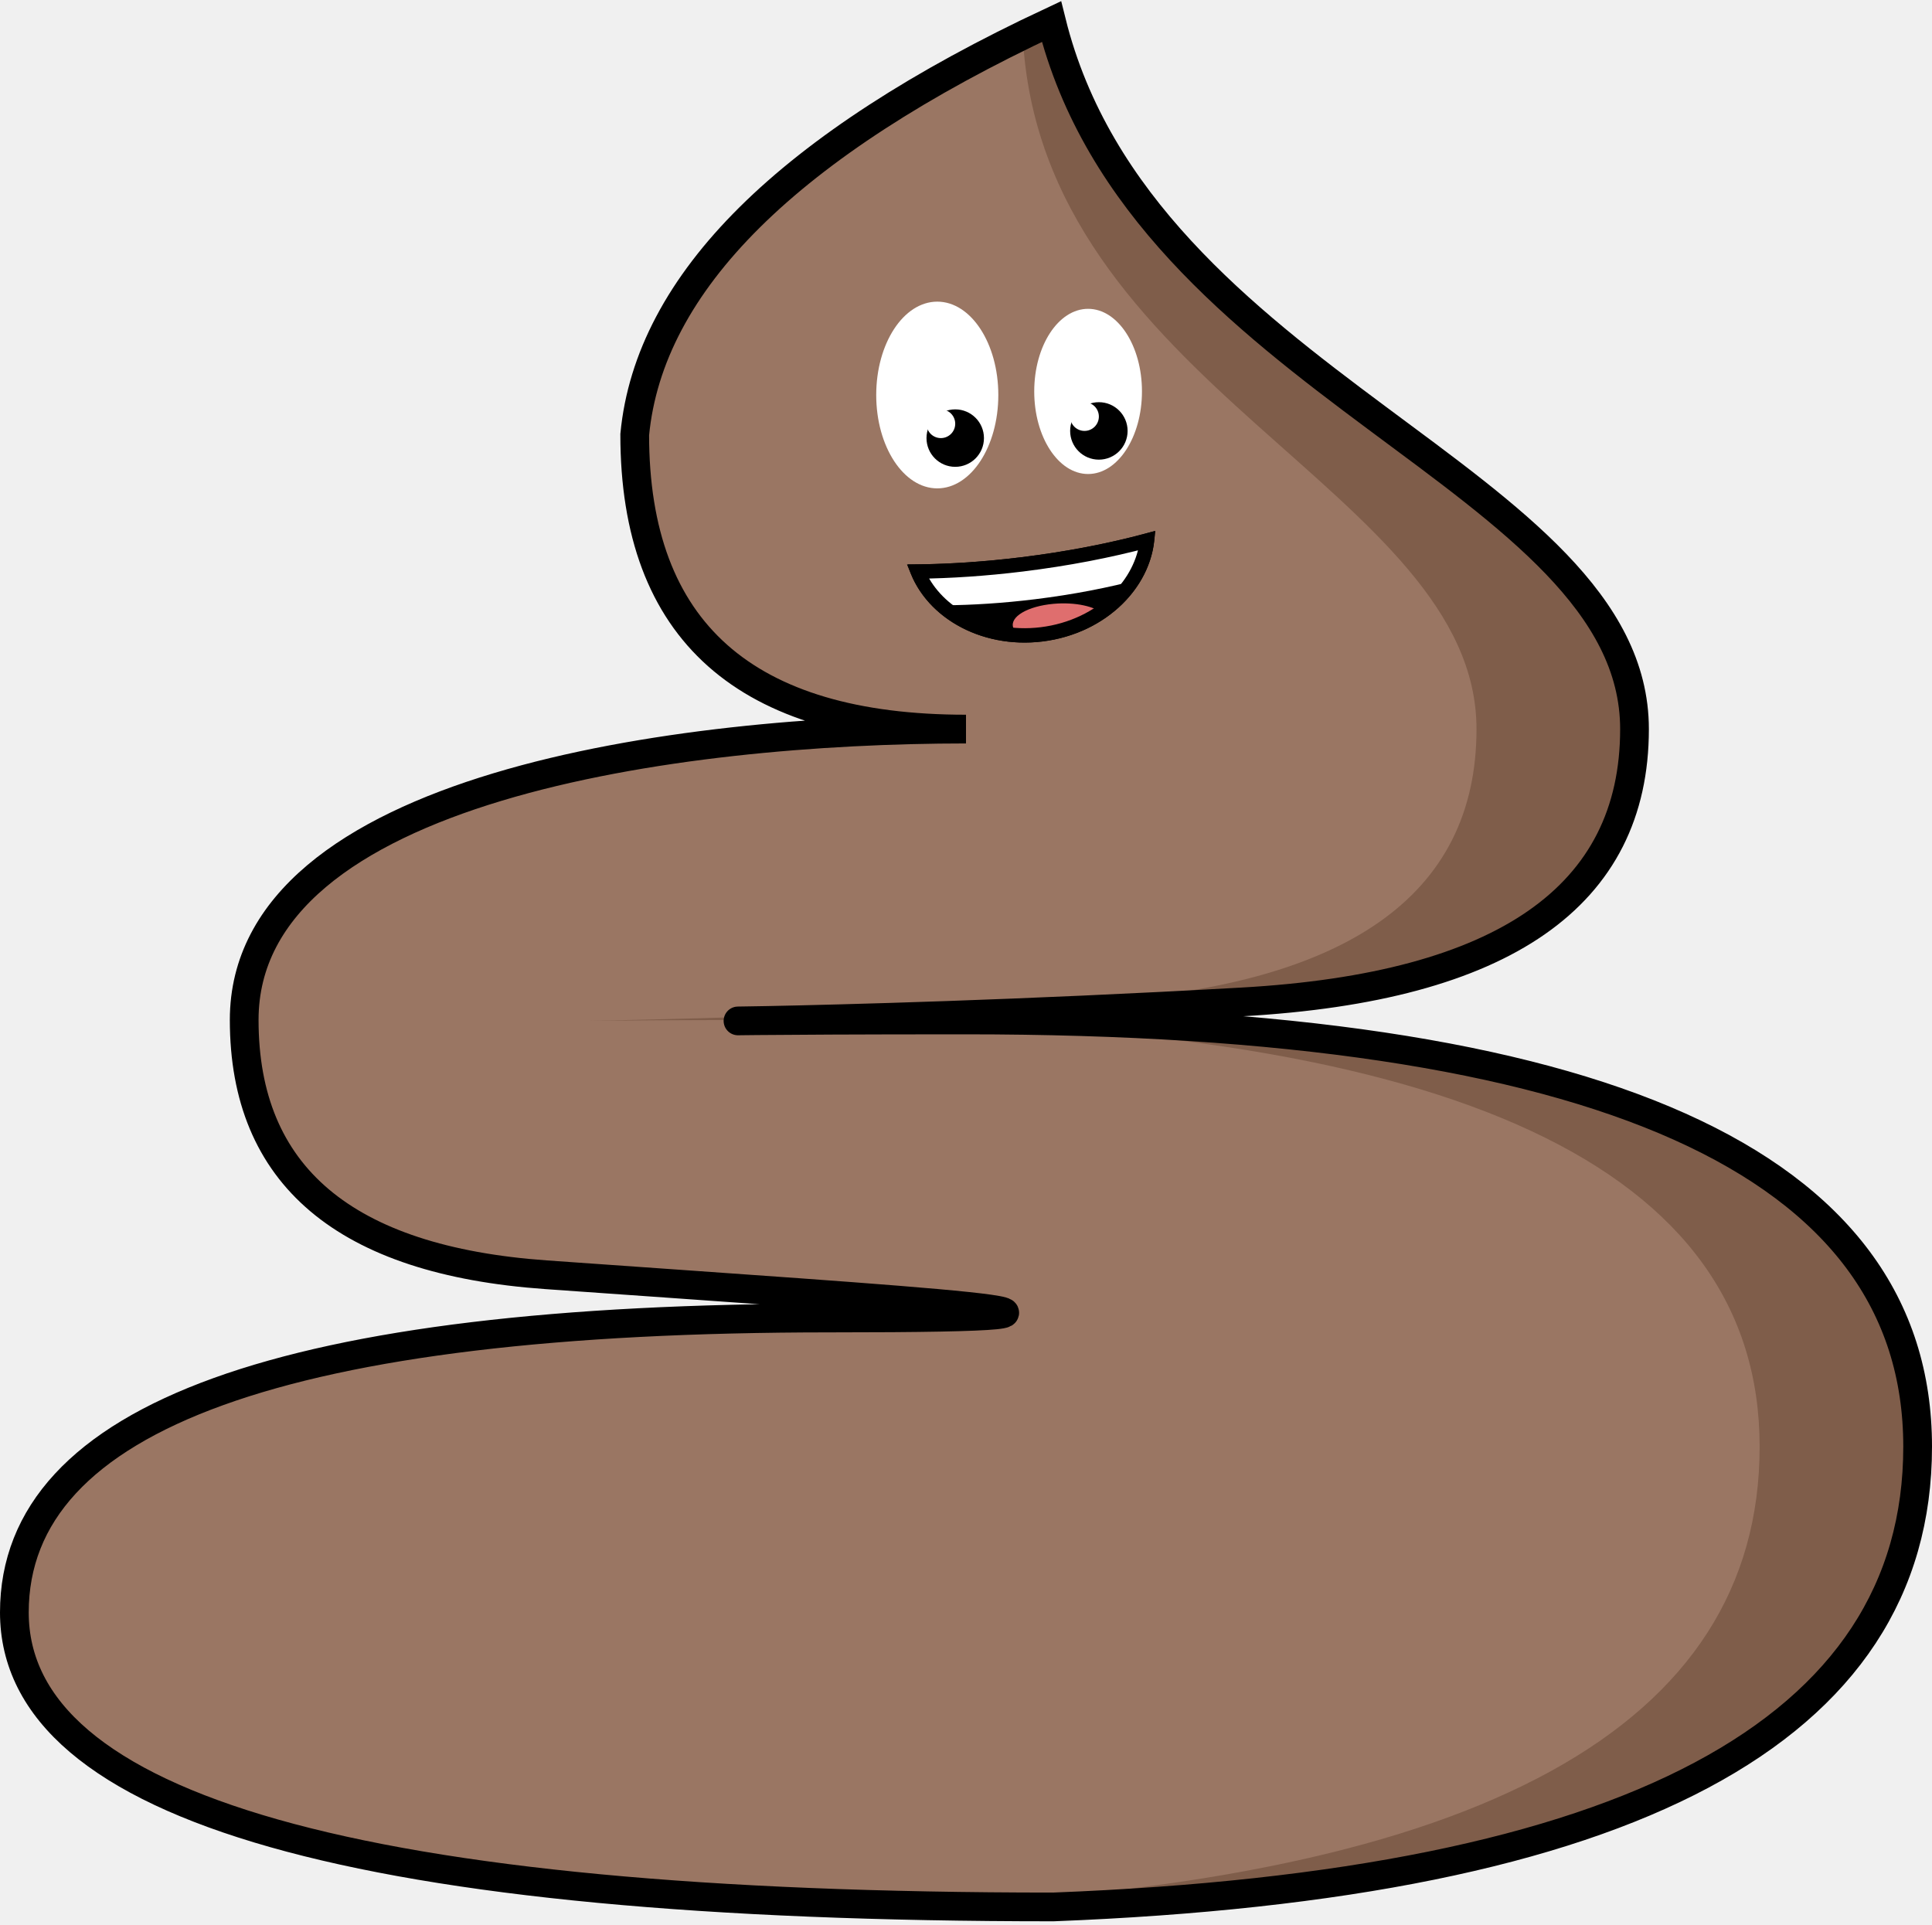
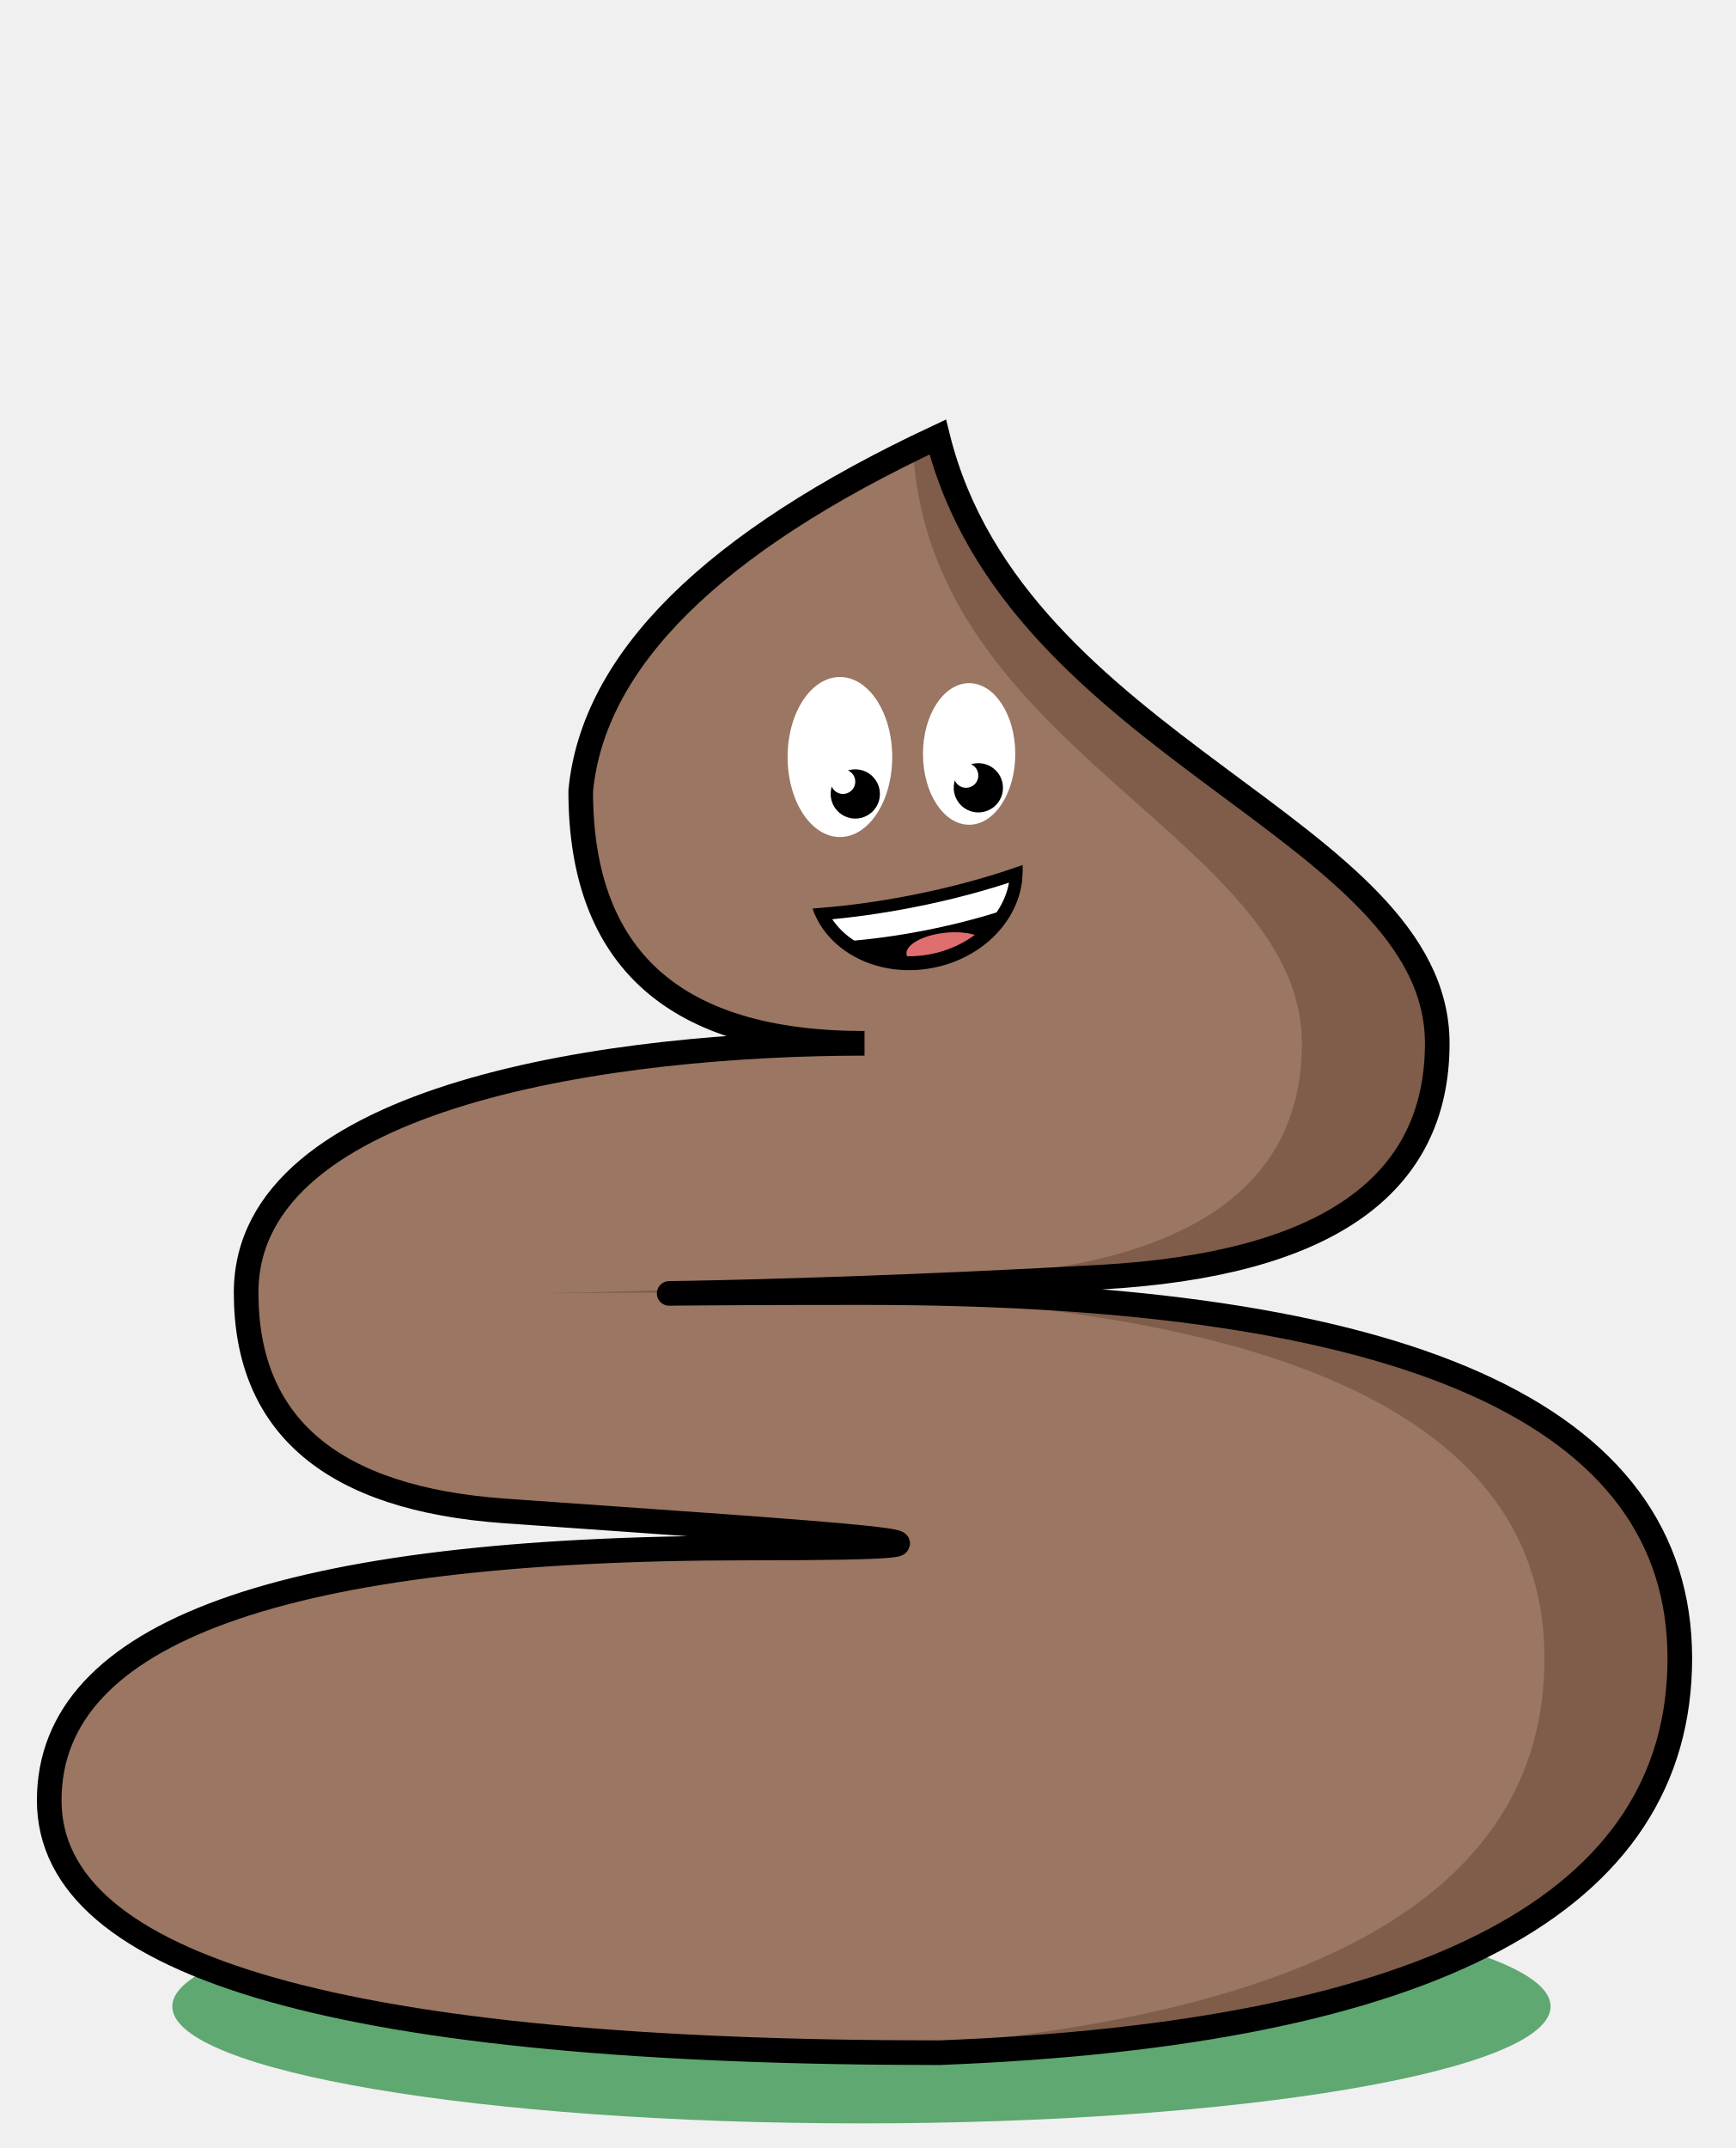
- <svg xmlns="http://www.w3.org/2000/svg" width="269px" height="268px" viewBox="0 0 269 268" version="1.1">
+ <svg xmlns="http://www.w3.org/2000/svg" width="282px" height="349px" viewBox="0 0 282 349" version="1.1">
  <g id="Page-1" stroke="none" stroke-width="1" fill="none" fill-rule="evenodd">
-     <g id="iPhone-8" transform="translate(-53, -229)">
-       <g id="Group-4-Copy" transform="translate(55, 232)">
-         <g id="Group-2">
-           <path d="M132.5,139.016 C220.833,139.016 265,158.821 265,198.433 C265,238.045 224.883,259.405 144.648,262.516 C48.216,262.516 0,248.849 0,221.516 C0,194.182 37.862,180.516 113.587,180.516 C165.485,180.516 125.767,178.175 74,174.491 C46,172.499 32,160.674 32,139.016 C32,106.528 92.558,98.516 132.5,98.516 C101.75,98.516 86.375,84.849 86.375,57.516 C88.396,36.329 107.738,17.157 144.401,2.98427949e-12 C156.995,50.731 225.579,63.616 225.579,98.516 C225.579,121.782 207.372,134.445 170.957,136.503 C108.654,140.026 70.097,139.016 132.5,139.016 Z" id="Path-3-Copy-2" fill="#9A7663" />
-           <path d="M132.5,139.016 C220.833,139.016 265,158.821 265,198.433 C265,238.045 224.883,259.405 144.648,262.516 C138.437,262.516 132.426,262.459 126.615,262.345 C204.207,258.689 243,237.385 243,198.433 C243,159.657 200.678,139.86 116.034,139.042 C120.453,139.027 125.914,139.016 132.5,139.016 Z M144.401,-6.53699317e-13 C156.995,50.731 225.579,63.616 225.579,98.516 C225.579,121.782 207.372,134.445 170.957,136.503 C142.713,138.1 119.349,138.766 108.059,139.016 C92.13,139.023 83.311,139.096 80.132,139.131 L80.092,139.131 L80.188,139.13 C86.509,139.029 113.094,138.496 147.095,136.608 L148.957,136.503 C185.372,134.445 203.579,121.782 203.579,98.516 C203.579,65.293 142.793,50.733 140.401,1.914 C141.711,1.272 143.044,0.635 144.401,-6.53699317e-13 Z" id="Combined-Shape" fill="#7F5D4A" />
-           <path d="M132.5,139.016 C220.833,139.016 265,158.821 265,198.433 C265,238.045 224.883,259.405 144.648,262.516 C48.216,262.516 0,248.849 0,221.516 C0,194.182 37.862,180.516 113.587,180.516 C165.485,180.516 125.767,178.175 74,174.491 C46,172.499 32,160.674 32,139.016 C32,106.528 92.558,98.516 132.5,98.516 C101.75,98.516 86.375,84.849 86.375,57.516 C88.396,36.329 107.738,17.157 144.401,2.98427949e-12 C156.995,50.731 225.579,63.616 225.579,98.516 C225.579,121.782 207.372,134.445 170.957,136.503 C108.654,140.026 70.097,139.016 132.5,139.016 Z" id="Path-3-Copy-2" stroke="#000000" stroke-width="4" stroke-linecap="round" />
-         </g>
-         <g id="Group-3" transform="translate(120, 39)">
-           <ellipse id="Oval" fill="#FFFFFF" cx="8.5" cy="13" rx="8.5" ry="13" />
-           <circle id="Oval" fill="#000000" cx="11" cy="19" r="4" />
-           <circle id="Oval" fill="#FFFFFF" cx="9" cy="17" r="2" />
-           <ellipse id="Oval-Copy" fill="#FFFFFF" cx="29.5" cy="12.5" rx="7.5" ry="11.5" />
-           <circle id="Oval-Copy-3" fill="#000000" cx="31" cy="18" r="4" />
-           <circle id="Oval" fill="#FFFFFF" cx="29" cy="16" r="2" />
-           <path d="M39.732,34 C38.78,41.514 31.355,47.362 22.336,47.362 C13.487,47.362 6.173,41.733 5,34.425 C9.856,35.028 15.21,35.362 20.836,35.362 C27.463,35.362 33.714,34.898 39.218,34.078 Z" id="Combined-Shape-Copy-2" fill="#000000" transform="translate(22.36626, 40.6808) rotate(-7) translate(-22.36626, -40.6808) " />
-           <path d="M37.949,33.26 C37.956,35.131 37.567,36.945 36.847,38.623 C32.402,39.814 27.416,40.785 22.117,41.435 C17.677,41.98 13.396,42.254 9.419,42.282 C8.294,40.871 7.444,39.25 6.95,37.476 C11.362,37.518 16.187,37.249 21.216,36.632 C27.14,35.904 32.674,34.776 37.498,33.39 L37.949,33.26 Z" id="Combined-Shape" fill="#FFFFFF" />
-           <path d="M24.646,42.087 C27.674,41.761 30.52,42.347 31.65,43.434 C28.89,44.59 25.611,45.462 22.048,45.899 C21.197,46.004 20.355,46.08 19.527,46.13 C19.322,45.931 19.175,45.716 19.095,45.487 C18.571,43.996 21.057,42.473 24.646,42.087 Z" id="Combined-Shape" fill="#DF6E6E" transform="translate(25.33774, 44.06354) rotate(1) translate(-25.33774, -44.06354) " />
-           <path d="M38.498,35.193 C33.163,35.941 27.17,36.362 20.836,36.362 C15.701,36.362 10.791,36.085 6.275,35.582 C7.075,38.465 8.926,40.996 11.448,42.878 C14.362,45.052 18.171,46.362 22.336,46.362 C26.586,46.362 30.465,44.998 33.401,42.743 C35.943,40.791 37.777,38.168 38.498,35.193 Z" id="Combined-Shape" stroke="#000000" stroke-width="2" transform="translate(22.36626, 40.6808) rotate(-7) translate(-22.36626, -40.6808) " />
+     <ellipse id="Oval-Copy-4" fill="#5FA871" cx="140" cy="326" rx="112" ry="19" />
+     <g id="Group-4-Copy-2" transform="translate(8, 71)">
+       <g id="Group-2">
+         <path d="M132.5,139.016 C220.833,139.016 265,158.821 265,198.433 C265,238.045 224.883,259.405 144.648,262.516 C48.216,262.516 0,248.849 0,221.516 C0,194.182 37.862,180.516 113.587,180.516 C165.485,180.516 125.767,178.175 74,174.491 C46,172.499 32,160.674 32,139.016 C32,106.528 92.558,98.516 132.5,98.516 C101.75,98.516 86.375,84.849 86.375,57.516 C88.396,36.329 107.738,17.157 144.401,2.98427949e-12 C156.995,50.731 225.579,63.616 225.579,98.516 C225.579,121.782 207.372,134.445 170.957,136.503 C108.654,140.026 70.097,139.016 132.5,139.016 Z" id="Path-3-Copy-2" fill="#9A7663" />
+         <path d="M132.5,139.016 C220.833,139.016 265,158.821 265,198.433 C265,238.045 224.883,259.405 144.648,262.516 C138.437,262.516 132.426,262.459 126.615,262.345 C204.207,258.689 243,237.385 243,198.433 C243,159.657 200.678,139.86 116.034,139.042 C120.453,139.027 125.914,139.016 132.5,139.016 Z M144.401,-6.53699317e-13 C156.995,50.731 225.579,63.616 225.579,98.516 C225.579,121.782 207.372,134.445 170.957,136.503 C142.713,138.1 119.349,138.766 108.059,139.016 C92.13,139.023 83.311,139.096 80.132,139.131 L80.092,139.131 L80.188,139.13 C86.509,139.029 113.094,138.496 147.095,136.608 L148.957,136.503 C185.372,134.445 203.579,121.782 203.579,98.516 C203.579,65.293 142.793,50.733 140.401,1.914 C141.711,1.272 143.044,0.635 144.401,-6.53699317e-13 Z" id="Combined-Shape" fill="#7F5D4A" />
+         <path d="M132.5,139.016 C220.833,139.016 265,158.821 265,198.433 C265,238.045 224.883,259.405 144.648,262.516 C48.216,262.516 0,248.849 0,221.516 C0,194.182 37.862,180.516 113.587,180.516 C165.485,180.516 125.767,178.175 74,174.491 C46,172.499 32,160.674 32,139.016 C32,106.528 92.558,98.516 132.5,98.516 C101.75,98.516 86.375,84.849 86.375,57.516 C88.396,36.329 107.738,17.157 144.401,2.98427949e-12 C156.995,50.731 225.579,63.616 225.579,98.516 C225.579,121.782 207.372,134.445 170.957,136.503 C108.654,140.026 70.097,139.016 132.5,139.016 Z" id="Path-3-Copy-2" stroke="#000000" stroke-width="4" stroke-linecap="round" />
+       </g>
+       <g id="Group-3" transform="translate(120, 39)">
+         <ellipse id="Oval" fill="#FFFFFF" cx="8.5" cy="13" rx="8.5" ry="13" />
+         <circle id="Oval" fill="#000000" cx="11" cy="19" r="4" />
+         <circle id="Oval" fill="#FFFFFF" cx="9" cy="17" r="2" />
+         <ellipse id="Oval-Copy" fill="#FFFFFF" cx="29.5" cy="12.5" rx="7.5" ry="11.5" />
+         <circle id="Oval-Copy-3" fill="#000000" cx="31" cy="18" r="4" />
+         <circle id="Oval" fill="#FFFFFF" cx="29" cy="16" r="2" />
+         <g id="Group-5" transform="translate(22.5, 40.5) rotate(-4) translate(-22.5, -40.5) translate(4, 31)">
+           <path d="M35.732,3 C34.78,10.514 27.355,16.362 18.336,16.362 C9.487,16.362 2.173,10.733 1,3.425 C5.856,4.028 11.21,4.362 16.836,4.362 C23.463,4.362 29.714,3.898 35.218,3.078 Z" id="Combined-Shape-Copy-2" fill="#000000" transform="translate(18.36626, 9.680798) rotate(-7) translate(-18.36626, -9.680798) " />
+           <g id="Group-4">
+             <path d="M33.949,2 C33.956,3.872 33.567,5.685 32.847,7.363 C28.402,8.554 23.416,9.525 18.117,10.176 C13.677,10.721 9.396,10.995 5.419,11.022 C4.294,9.611 3.444,7.991 2.95,6.217 C7.362,6.259 12.187,5.99 17.216,5.372 C23.14,4.645 28.674,3.517 33.498,2.131 L33.949,2 Z" id="Combined-Shape" fill="#FFFFFF" />
+             <path d="M20.646,10.827 C23.674,10.501 26.52,11.088 27.65,12.175 C24.89,13.331 21.611,14.202 18.048,14.64 C17.197,14.744 16.355,14.821 15.527,14.871 C15.322,14.672 15.175,14.457 15.095,14.228 C14.571,12.736 17.057,11.214 20.646,10.827 Z" id="Combined-Shape" fill="#DF6E6E" transform="translate(21.33774, 12.80401) rotate(1) translate(-21.33774, -12.80401) " />
+             <path d="M34.498,3.933 C29.163,4.682 23.17,5.102 16.836,5.102 C11.701,5.102 6.791,4.826 2.275,4.322 C3.075,7.205 4.926,9.736 7.448,11.618 C10.362,13.792 14.171,15.102 18.336,15.102 C22.586,15.102 26.465,13.738 29.401,11.484 C31.943,9.531 33.777,6.908 34.498,3.933 Z" id="Combined-Shape" stroke="#000000" stroke-width="2" transform="translate(18.36626, 9.421265) rotate(-7) translate(-18.36626, -9.421265) " />
+           </g>
        </g>
      </g>
    </g>
  </g>
</svg>
